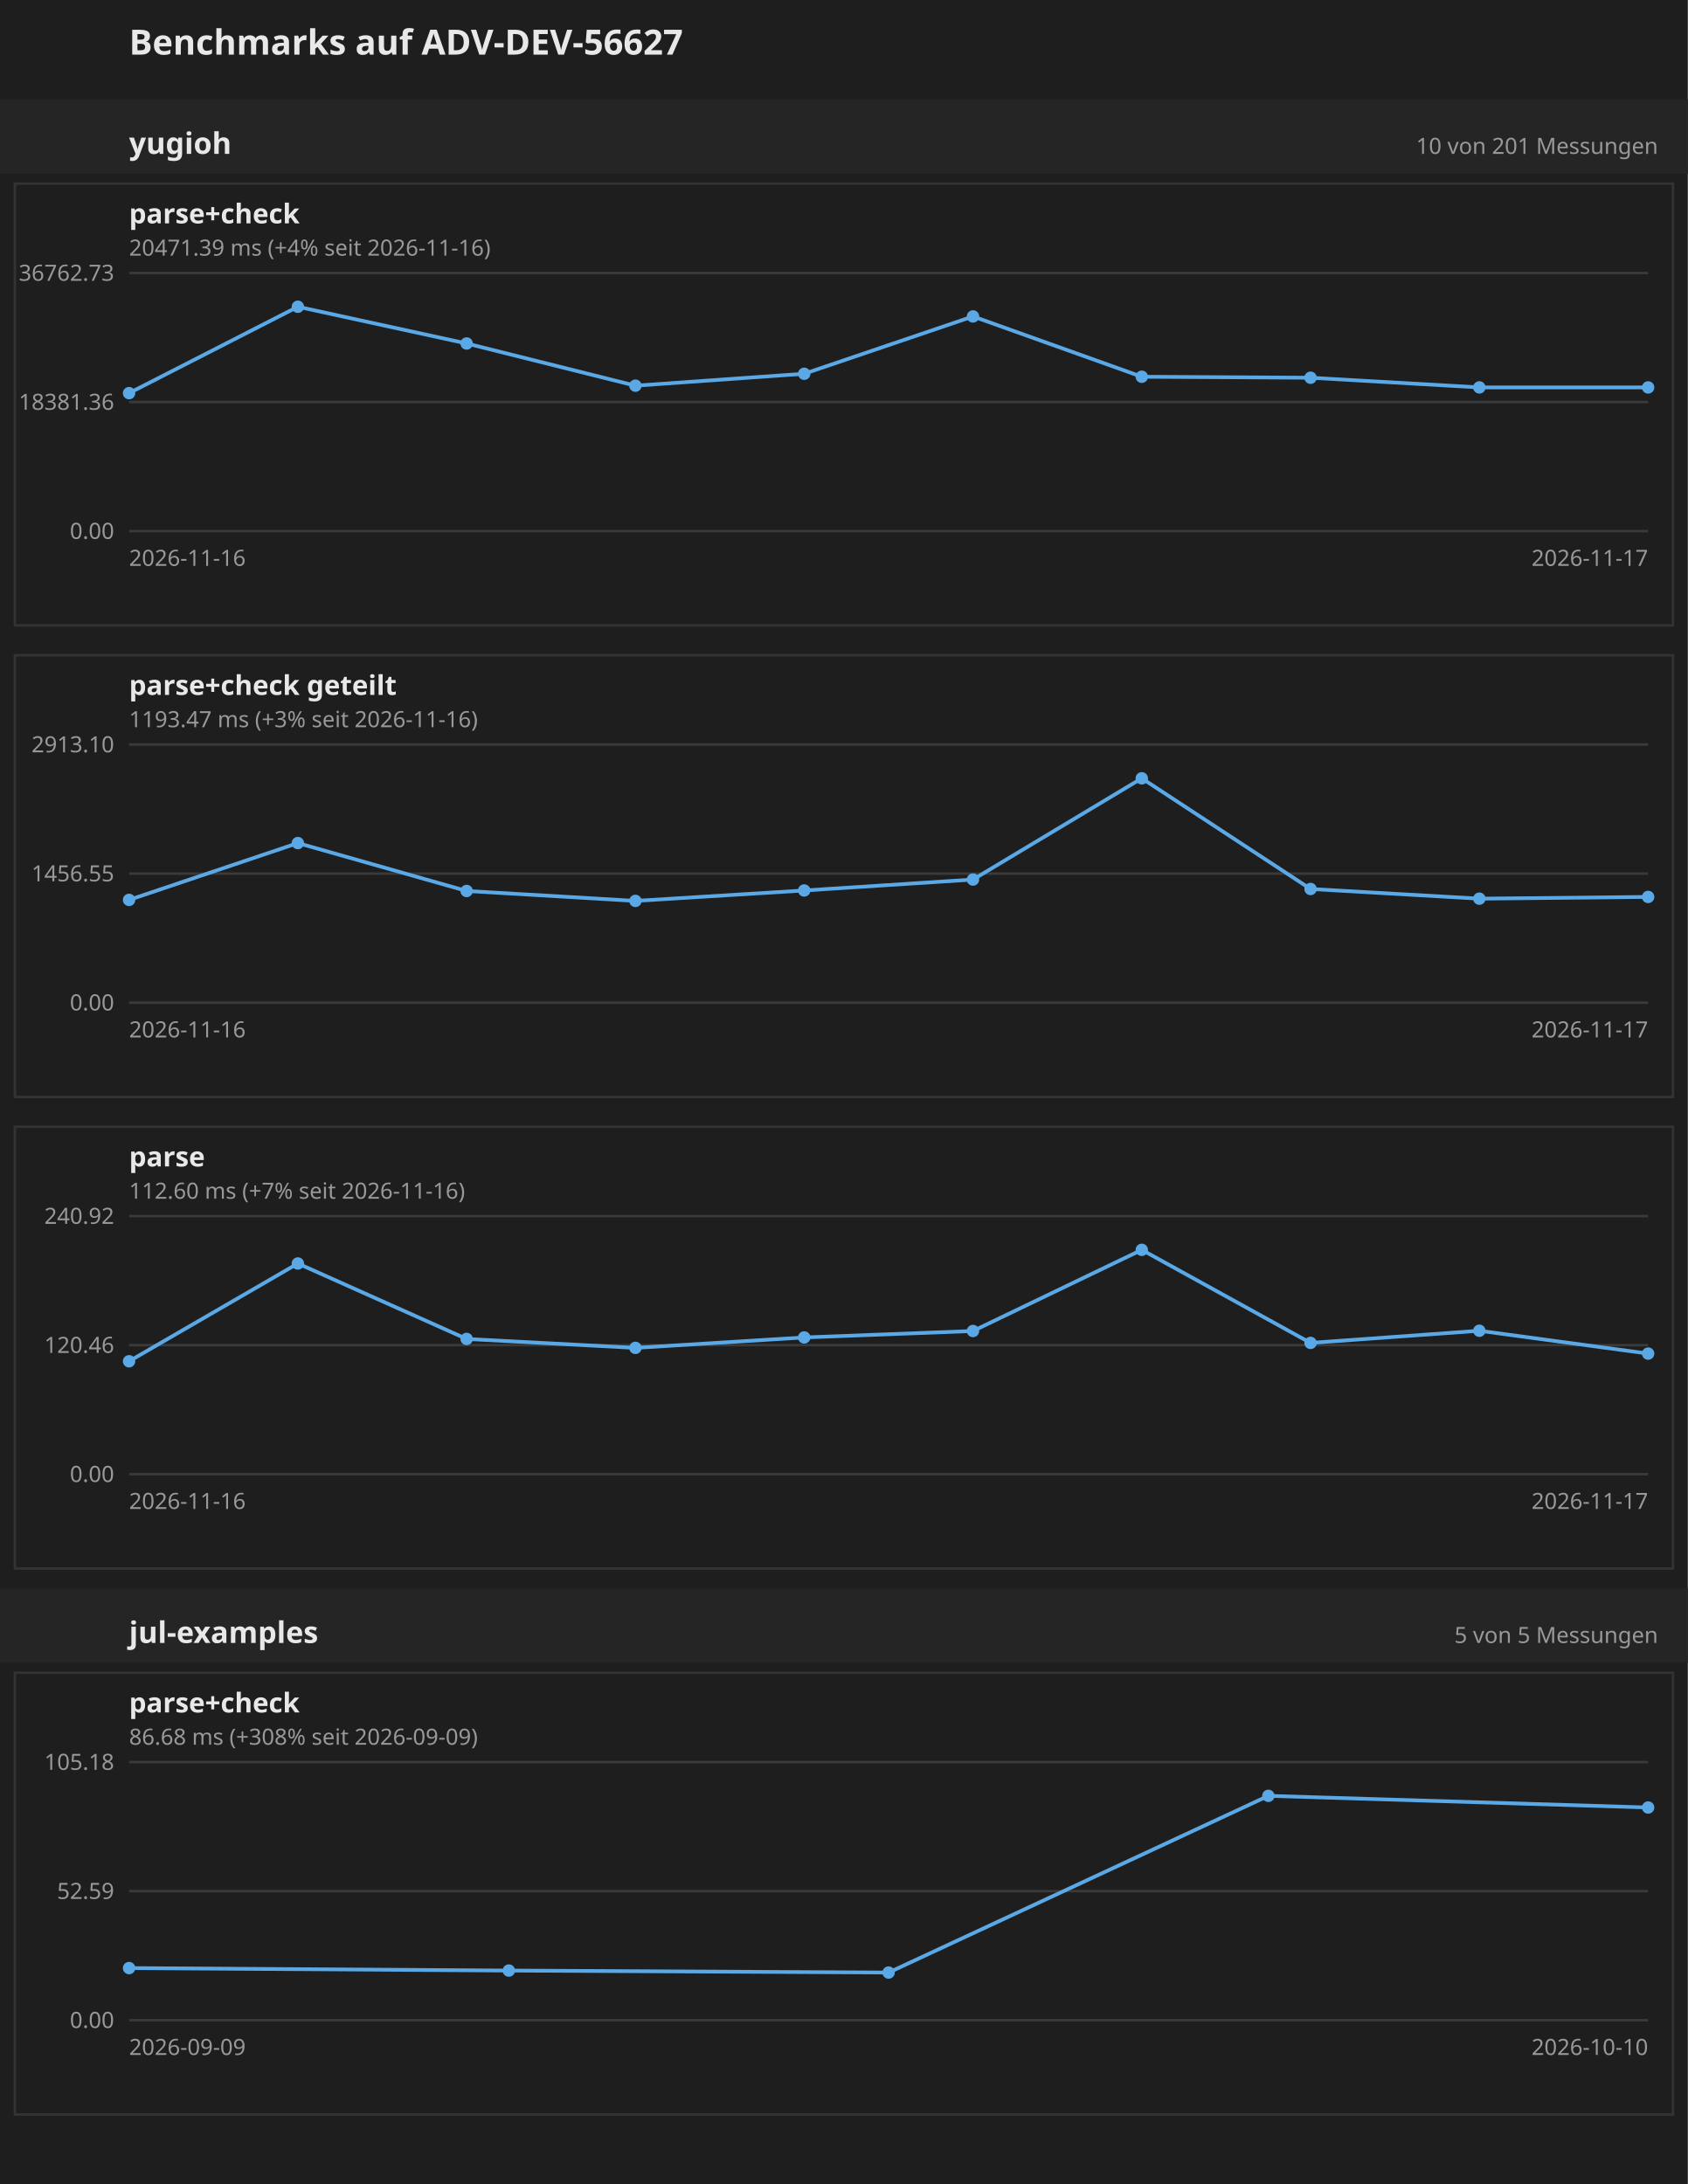
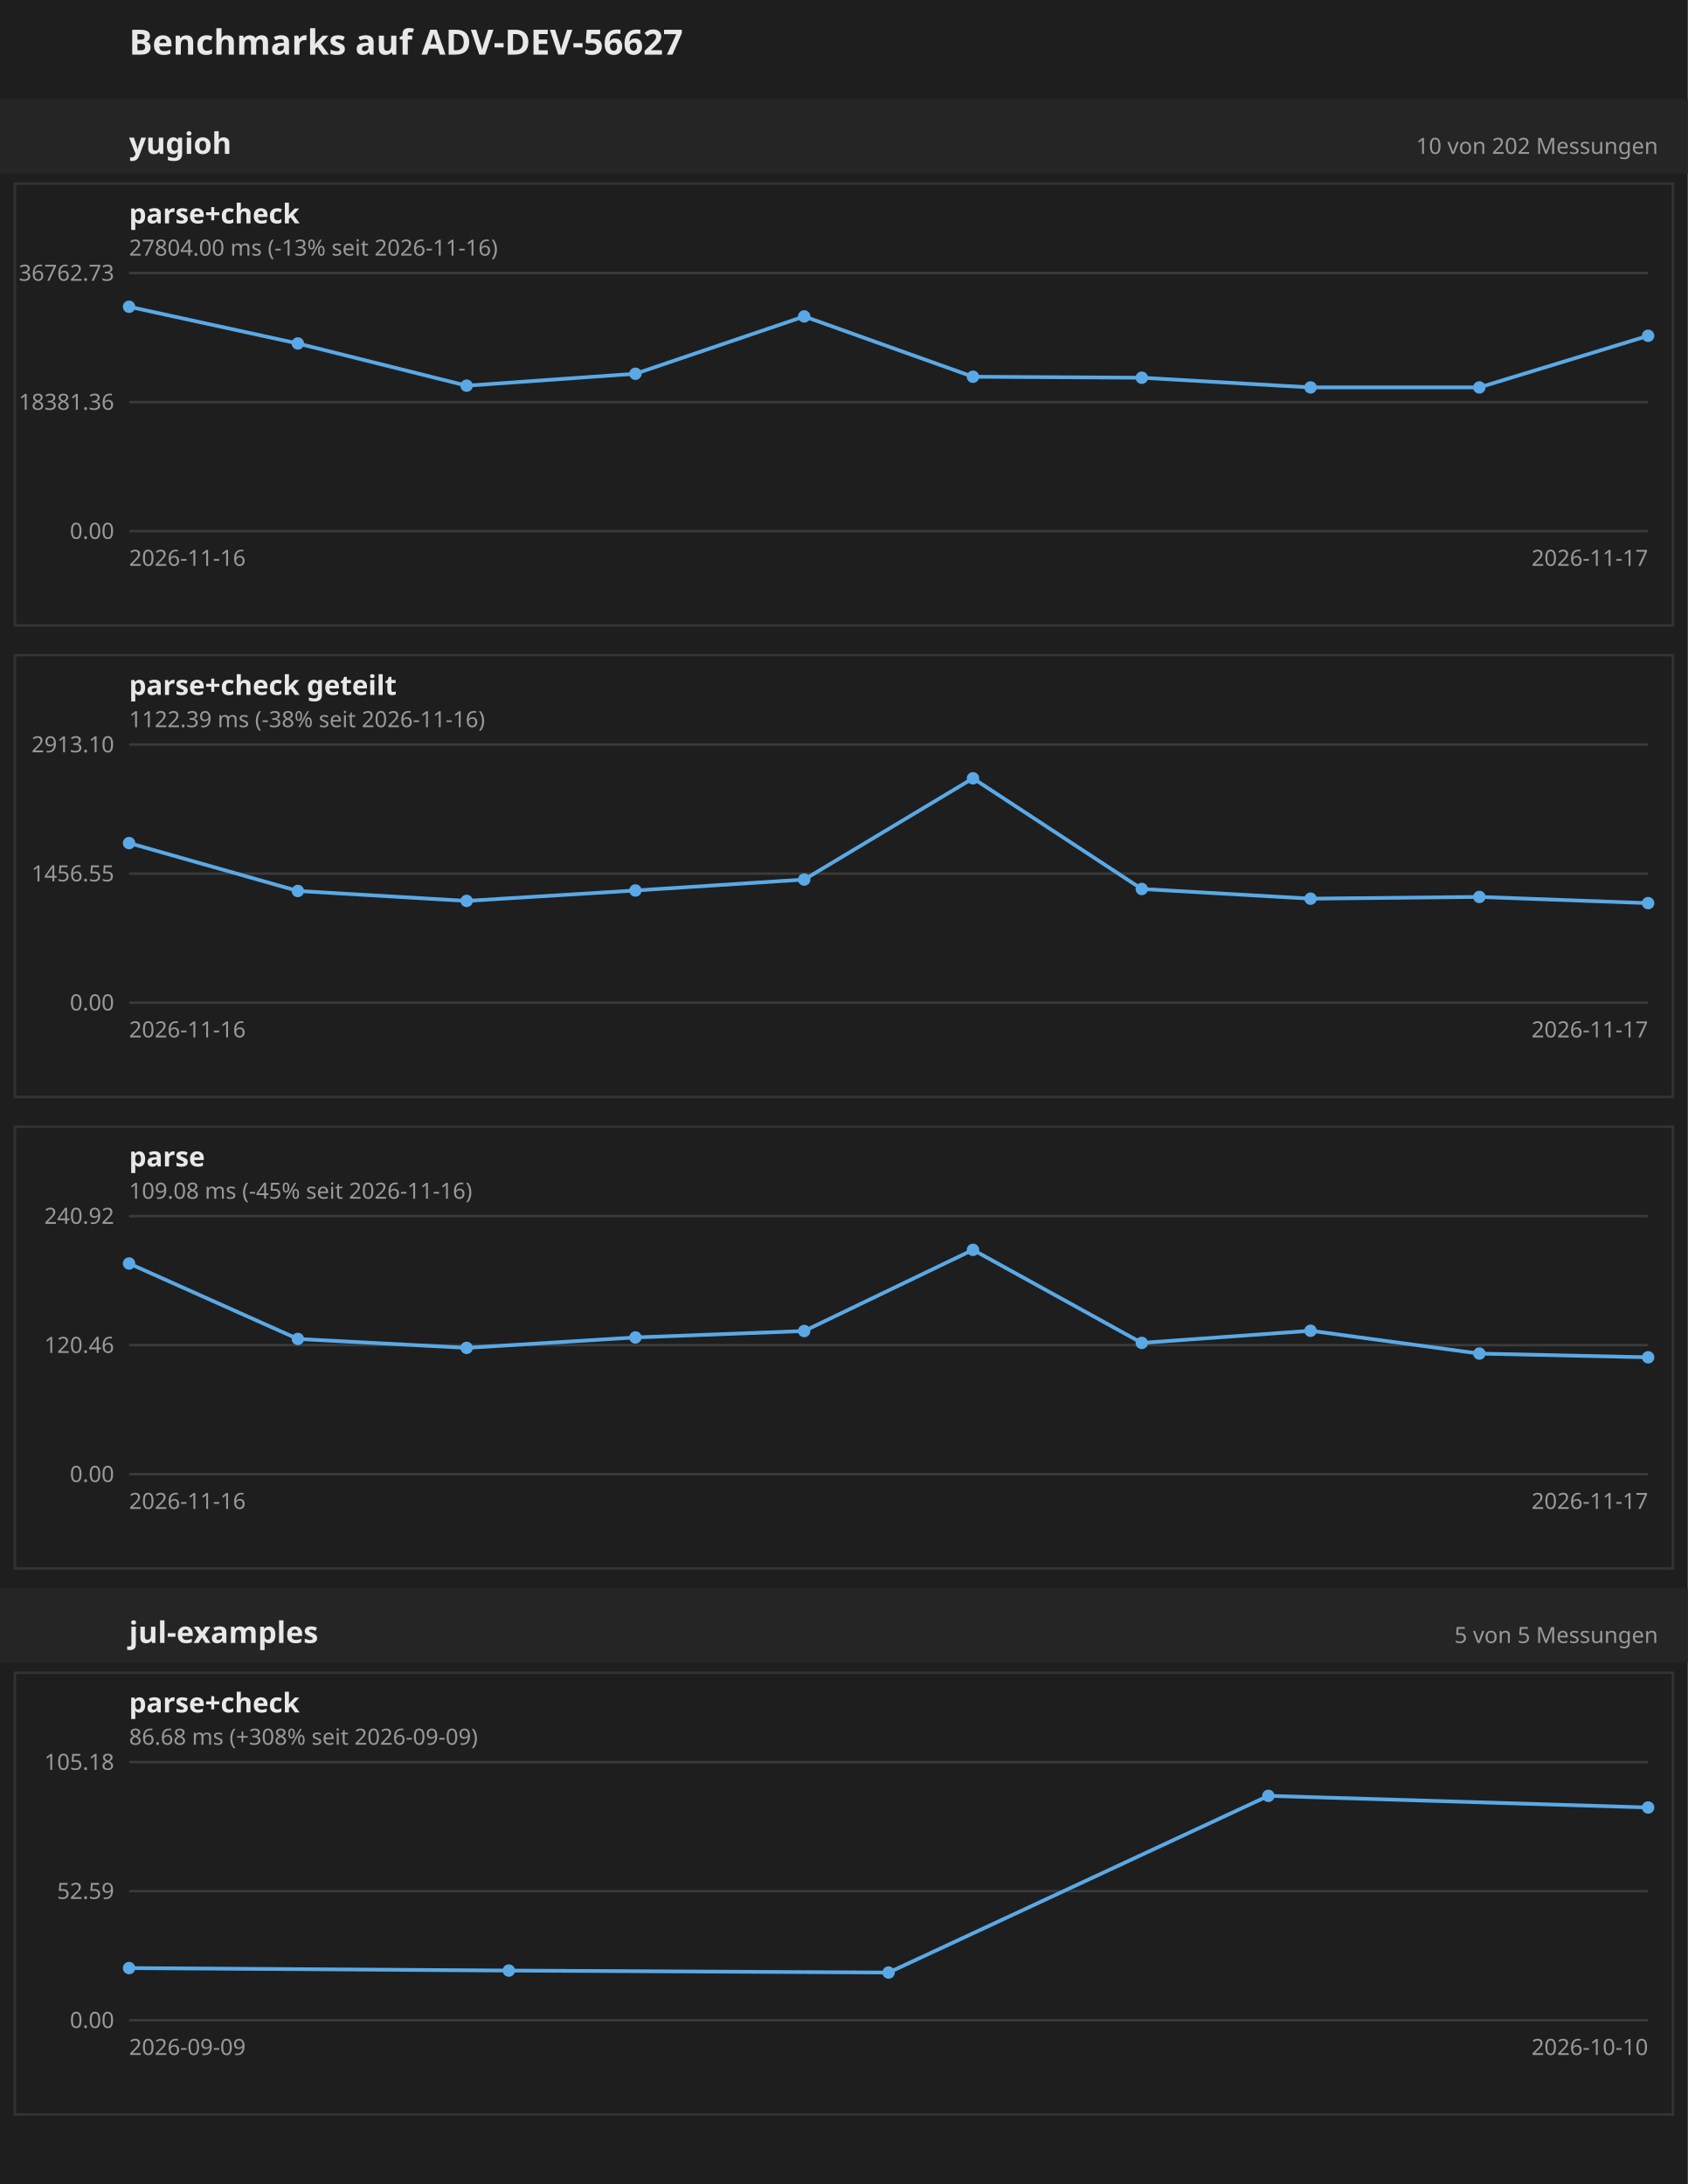
<svg xmlns="http://www.w3.org/2000/svg" width="680" height="880" font-family="sans-serif">
  <rect width="680" height="880" fill="#1e1e1e" />
  <text x="52" y="22" font-size="14" font-weight="bold" fill="#e8e8e8">Benchmarks auf ADV-DEV-56627</text>
  <g transform="translate(0 40)">
    <rect x="0" y="0" width="680" height="30" fill="#252525" />
    <text x="52" y="22" font-size="12" font-weight="bold" fill="#e8e8e8">yugioh</text>
-     <text x="668" y="22" text-anchor="end" font-size="9" fill="#999">10 von 201 Messungen</text>
+     <text x="668" y="22" text-anchor="end" font-size="9" fill="#999">10 von 202 Messungen</text>
    <g transform="translate(0 30)">
      <g transform="translate(0 0)">
        <rect x="6" y="4" width="668" height="178" fill="none" stroke="#333" />
        <text x="52" y="20" font-size="11" font-weight="bold" fill="#e8e8e8">parse+check</text>
-         <text x="52" y="33" font-size="9" fill="#999">20471.39 ms (+4% seit 2026-11-16)</text>
+         <text x="52" y="33" font-size="9" fill="#999">27804.00 ms (-13% seit 2026-11-16)</text>
        <line x1="52" y1="144.0" x2="664" y2="144.0" stroke="#3a3a3a" />
        <text x="46" y="144.0" text-anchor="end" dominant-baseline="middle" font-size="9" fill="#999">0.00</text>
        <line x1="52" y1="92.0" x2="664" y2="92.0" stroke="#3a3a3a" />
        <text x="46" y="92.0" text-anchor="end" dominant-baseline="middle" font-size="9" fill="#999">18381.36</text>
        <line x1="52" y1="40.0" x2="664" y2="40.0" stroke="#3a3a3a" />
        <text x="46" y="40.0" text-anchor="end" dominant-baseline="middle" font-size="9" fill="#999">36762.73</text>
        <text x="52" y="158" font-size="9" fill="#999">2026-11-16</text>
        <text x="664" y="158" text-anchor="end" font-size="9" fill="#999">2026-11-17</text>
-         <polyline fill="none" stroke="#5aa9e6" stroke-width="1.5" points="52.0,88.4 120.0,53.6 188.0,68.4 256.0,85.4 324.0,80.6 392.0,57.5 460.0,81.8 528.0,82.2 596.0,86.1 664.0,86.1" />
-         <circle cx="52.0" cy="88.4" r="2.5" fill="#5aa9e6" />
-         <circle cx="120.0" cy="53.6" r="2.5" fill="#5aa9e6" />
-         <circle cx="188.0" cy="68.4" r="2.5" fill="#5aa9e6" />
-         <circle cx="256.0" cy="85.4" r="2.5" fill="#5aa9e6" />
-         <circle cx="324.0" cy="80.6" r="2.5" fill="#5aa9e6" />
-         <circle cx="392.0" cy="57.5" r="2.5" fill="#5aa9e6" />
-         <circle cx="460.0" cy="81.8" r="2.5" fill="#5aa9e6" />
-         <circle cx="528.0" cy="82.2" r="2.5" fill="#5aa9e6" />
+         <polyline fill="none" stroke="#5aa9e6" stroke-width="1.5" points="52.0,53.6 120.0,68.4 188.0,85.4 256.0,80.6 324.0,57.5 392.0,81.8 460.0,82.2 528.0,86.1 596.0,86.1 664.0,65.3" />
+         <circle cx="52.0" cy="53.6" r="2.5" fill="#5aa9e6" />
+         <circle cx="120.0" cy="68.4" r="2.5" fill="#5aa9e6" />
+         <circle cx="188.0" cy="85.4" r="2.5" fill="#5aa9e6" />
+         <circle cx="256.0" cy="80.6" r="2.5" fill="#5aa9e6" />
+         <circle cx="324.0" cy="57.5" r="2.5" fill="#5aa9e6" />
+         <circle cx="392.0" cy="81.8" r="2.5" fill="#5aa9e6" />
+         <circle cx="460.0" cy="82.2" r="2.5" fill="#5aa9e6" />
+         <circle cx="528.0" cy="86.1" r="2.5" fill="#5aa9e6" />
        <circle cx="596.0" cy="86.1" r="2.5" fill="#5aa9e6" />
-         <circle cx="664.0" cy="86.1" r="2.5" fill="#5aa9e6" />
+         <circle cx="664.0" cy="65.3" r="2.5" fill="#5aa9e6" />
      </g>
      <g transform="translate(0 190)">
        <rect x="6" y="4" width="668" height="178" fill="none" stroke="#333" />
        <text x="52" y="20" font-size="11" font-weight="bold" fill="#e8e8e8">parse+check geteilt</text>
-         <text x="52" y="33" font-size="9" fill="#999">1193.47 ms (+3% seit 2026-11-16)</text>
+         <text x="52" y="33" font-size="9" fill="#999">1122.39 ms (-38% seit 2026-11-16)</text>
        <line x1="52" y1="144.0" x2="664" y2="144.0" stroke="#3a3a3a" />
        <text x="46" y="144.0" text-anchor="end" dominant-baseline="middle" font-size="9" fill="#999">0.00</text>
        <line x1="52" y1="92.0" x2="664" y2="92.0" stroke="#3a3a3a" />
        <text x="46" y="92.0" text-anchor="end" dominant-baseline="middle" font-size="9" fill="#999">1456.55</text>
        <line x1="52" y1="40.0" x2="664" y2="40.0" stroke="#3a3a3a" />
        <text x="46" y="40.0" text-anchor="end" dominant-baseline="middle" font-size="9" fill="#999">2913.10</text>
        <text x="52" y="158" font-size="9" fill="#999">2026-11-16</text>
        <text x="664" y="158" text-anchor="end" font-size="9" fill="#999">2026-11-17</text>
-         <polyline fill="none" stroke="#5aa9e6" stroke-width="1.5" points="52.0,102.6 120.0,79.7 188.0,99.0 256.0,103.0 324.0,98.8 392.0,94.4 460.0,53.6 528.0,98.2 596.0,102.1 664.0,101.4" />
-         <circle cx="52.0" cy="102.6" r="2.5" fill="#5aa9e6" />
-         <circle cx="120.0" cy="79.7" r="2.5" fill="#5aa9e6" />
-         <circle cx="188.0" cy="99.0" r="2.5" fill="#5aa9e6" />
-         <circle cx="256.0" cy="103.0" r="2.5" fill="#5aa9e6" />
-         <circle cx="324.0" cy="98.8" r="2.5" fill="#5aa9e6" />
-         <circle cx="392.0" cy="94.4" r="2.5" fill="#5aa9e6" />
-         <circle cx="460.0" cy="53.6" r="2.5" fill="#5aa9e6" />
-         <circle cx="528.0" cy="98.2" r="2.5" fill="#5aa9e6" />
-         <circle cx="596.0" cy="102.1" r="2.5" fill="#5aa9e6" />
-         <circle cx="664.0" cy="101.4" r="2.5" fill="#5aa9e6" />
+         <polyline fill="none" stroke="#5aa9e6" stroke-width="1.5" points="52.0,79.7 120.0,99.0 188.0,103.0 256.0,98.8 324.0,94.4 392.0,53.6 460.0,98.2 528.0,102.1 596.0,101.4 664.0,103.9" />
+         <circle cx="52.0" cy="79.7" r="2.5" fill="#5aa9e6" />
+         <circle cx="120.0" cy="99.0" r="2.5" fill="#5aa9e6" />
+         <circle cx="188.0" cy="103.0" r="2.5" fill="#5aa9e6" />
+         <circle cx="256.0" cy="98.8" r="2.5" fill="#5aa9e6" />
+         <circle cx="324.0" cy="94.4" r="2.5" fill="#5aa9e6" />
+         <circle cx="392.0" cy="53.6" r="2.5" fill="#5aa9e6" />
+         <circle cx="460.0" cy="98.2" r="2.5" fill="#5aa9e6" />
+         <circle cx="528.0" cy="102.1" r="2.5" fill="#5aa9e6" />
+         <circle cx="596.0" cy="101.4" r="2.5" fill="#5aa9e6" />
+         <circle cx="664.0" cy="103.9" r="2.5" fill="#5aa9e6" />
      </g>
      <g transform="translate(0 380)">
        <rect x="6" y="4" width="668" height="178" fill="none" stroke="#333" />
        <text x="52" y="20" font-size="11" font-weight="bold" fill="#e8e8e8">parse</text>
-         <text x="52" y="33" font-size="9" fill="#999">112.60 ms (+7% seit 2026-11-16)</text>
+         <text x="52" y="33" font-size="9" fill="#999">109.08 ms (-45% seit 2026-11-16)</text>
        <line x1="52" y1="144.0" x2="664" y2="144.0" stroke="#3a3a3a" />
        <text x="46" y="144.0" text-anchor="end" dominant-baseline="middle" font-size="9" fill="#999">0.00</text>
        <line x1="52" y1="92.0" x2="664" y2="92.0" stroke="#3a3a3a" />
        <text x="46" y="92.0" text-anchor="end" dominant-baseline="middle" font-size="9" fill="#999">120.46</text>
        <line x1="52" y1="40.0" x2="664" y2="40.0" stroke="#3a3a3a" />
        <text x="46" y="40.0" text-anchor="end" dominant-baseline="middle" font-size="9" fill="#999">240.92</text>
        <text x="52" y="158" font-size="9" fill="#999">2026-11-16</text>
        <text x="664" y="158" text-anchor="end" font-size="9" fill="#999">2026-11-17</text>
-         <polyline fill="none" stroke="#5aa9e6" stroke-width="1.5" points="52.0,98.5 120.0,59.1 188.0,89.5 256.0,93.1 324.0,88.9 392.0,86.3 460.0,53.6 528.0,91.1 596.0,86.2 664.0,95.4" />
-         <circle cx="52.0" cy="98.5" r="2.5" fill="#5aa9e6" />
-         <circle cx="120.0" cy="59.1" r="2.5" fill="#5aa9e6" />
-         <circle cx="188.0" cy="89.5" r="2.5" fill="#5aa9e6" />
-         <circle cx="256.0" cy="93.1" r="2.5" fill="#5aa9e6" />
-         <circle cx="324.0" cy="88.9" r="2.5" fill="#5aa9e6" />
-         <circle cx="392.0" cy="86.3" r="2.5" fill="#5aa9e6" />
-         <circle cx="460.0" cy="53.6" r="2.5" fill="#5aa9e6" />
-         <circle cx="528.0" cy="91.1" r="2.5" fill="#5aa9e6" />
-         <circle cx="596.0" cy="86.2" r="2.5" fill="#5aa9e6" />
-         <circle cx="664.0" cy="95.4" r="2.5" fill="#5aa9e6" />
+         <polyline fill="none" stroke="#5aa9e6" stroke-width="1.5" points="52.0,59.1 120.0,89.5 188.0,93.1 256.0,88.9 324.0,86.3 392.0,53.6 460.0,91.1 528.0,86.2 596.0,95.4 664.0,96.9" />
+         <circle cx="52.0" cy="59.1" r="2.5" fill="#5aa9e6" />
+         <circle cx="120.0" cy="89.5" r="2.5" fill="#5aa9e6" />
+         <circle cx="188.0" cy="93.1" r="2.5" fill="#5aa9e6" />
+         <circle cx="256.0" cy="88.9" r="2.5" fill="#5aa9e6" />
+         <circle cx="324.0" cy="86.3" r="2.5" fill="#5aa9e6" />
+         <circle cx="392.0" cy="53.6" r="2.5" fill="#5aa9e6" />
+         <circle cx="460.0" cy="91.1" r="2.5" fill="#5aa9e6" />
+         <circle cx="528.0" cy="86.2" r="2.5" fill="#5aa9e6" />
+         <circle cx="596.0" cy="95.4" r="2.5" fill="#5aa9e6" />
+         <circle cx="664.0" cy="96.9" r="2.5" fill="#5aa9e6" />
      </g>
    </g>
  </g>
  <g transform="translate(0 640)">
    <rect x="0" y="0" width="680" height="30" fill="#252525" />
    <text x="52" y="22" font-size="12" font-weight="bold" fill="#e8e8e8">jul-examples</text>
    <text x="668" y="22" text-anchor="end" font-size="9" fill="#999">5 von 5 Messungen</text>
    <g transform="translate(0 30)">
      <g transform="translate(0 0)">
        <rect x="6" y="4" width="668" height="178" fill="none" stroke="#333" />
        <text x="52" y="20" font-size="11" font-weight="bold" fill="#e8e8e8">parse+check</text>
        <text x="52" y="33" font-size="9" fill="#999">86.68 ms (+308% seit 2026-09-09)</text>
        <line x1="52" y1="144.0" x2="664" y2="144.0" stroke="#3a3a3a" />
        <text x="46" y="144.0" text-anchor="end" dominant-baseline="middle" font-size="9" fill="#999">0.00</text>
        <line x1="52" y1="92.0" x2="664" y2="92.0" stroke="#3a3a3a" />
        <text x="46" y="92.0" text-anchor="end" dominant-baseline="middle" font-size="9" fill="#999">52.59</text>
        <line x1="52" y1="40.0" x2="664" y2="40.0" stroke="#3a3a3a" />
        <text x="46" y="40.0" text-anchor="end" dominant-baseline="middle" font-size="9" fill="#999">105.18</text>
        <text x="52" y="158" font-size="9" fill="#999">2026-09-09</text>
        <text x="664" y="158" text-anchor="end" font-size="9" fill="#999">2026-10-10</text>
        <polyline fill="none" stroke="#5aa9e6" stroke-width="1.5" points="52.0,123.0 205.0,124.0 358.0,124.8 511.0,53.6 664.0,58.3" />
        <circle cx="52.0" cy="123.0" r="2.5" fill="#5aa9e6" />
        <circle cx="205.0" cy="124.0" r="2.5" fill="#5aa9e6" />
        <circle cx="358.0" cy="124.8" r="2.5" fill="#5aa9e6" />
        <circle cx="511.0" cy="53.6" r="2.5" fill="#5aa9e6" />
        <circle cx="664.0" cy="58.3" r="2.5" fill="#5aa9e6" />
      </g>
    </g>
  </g>
</svg>
